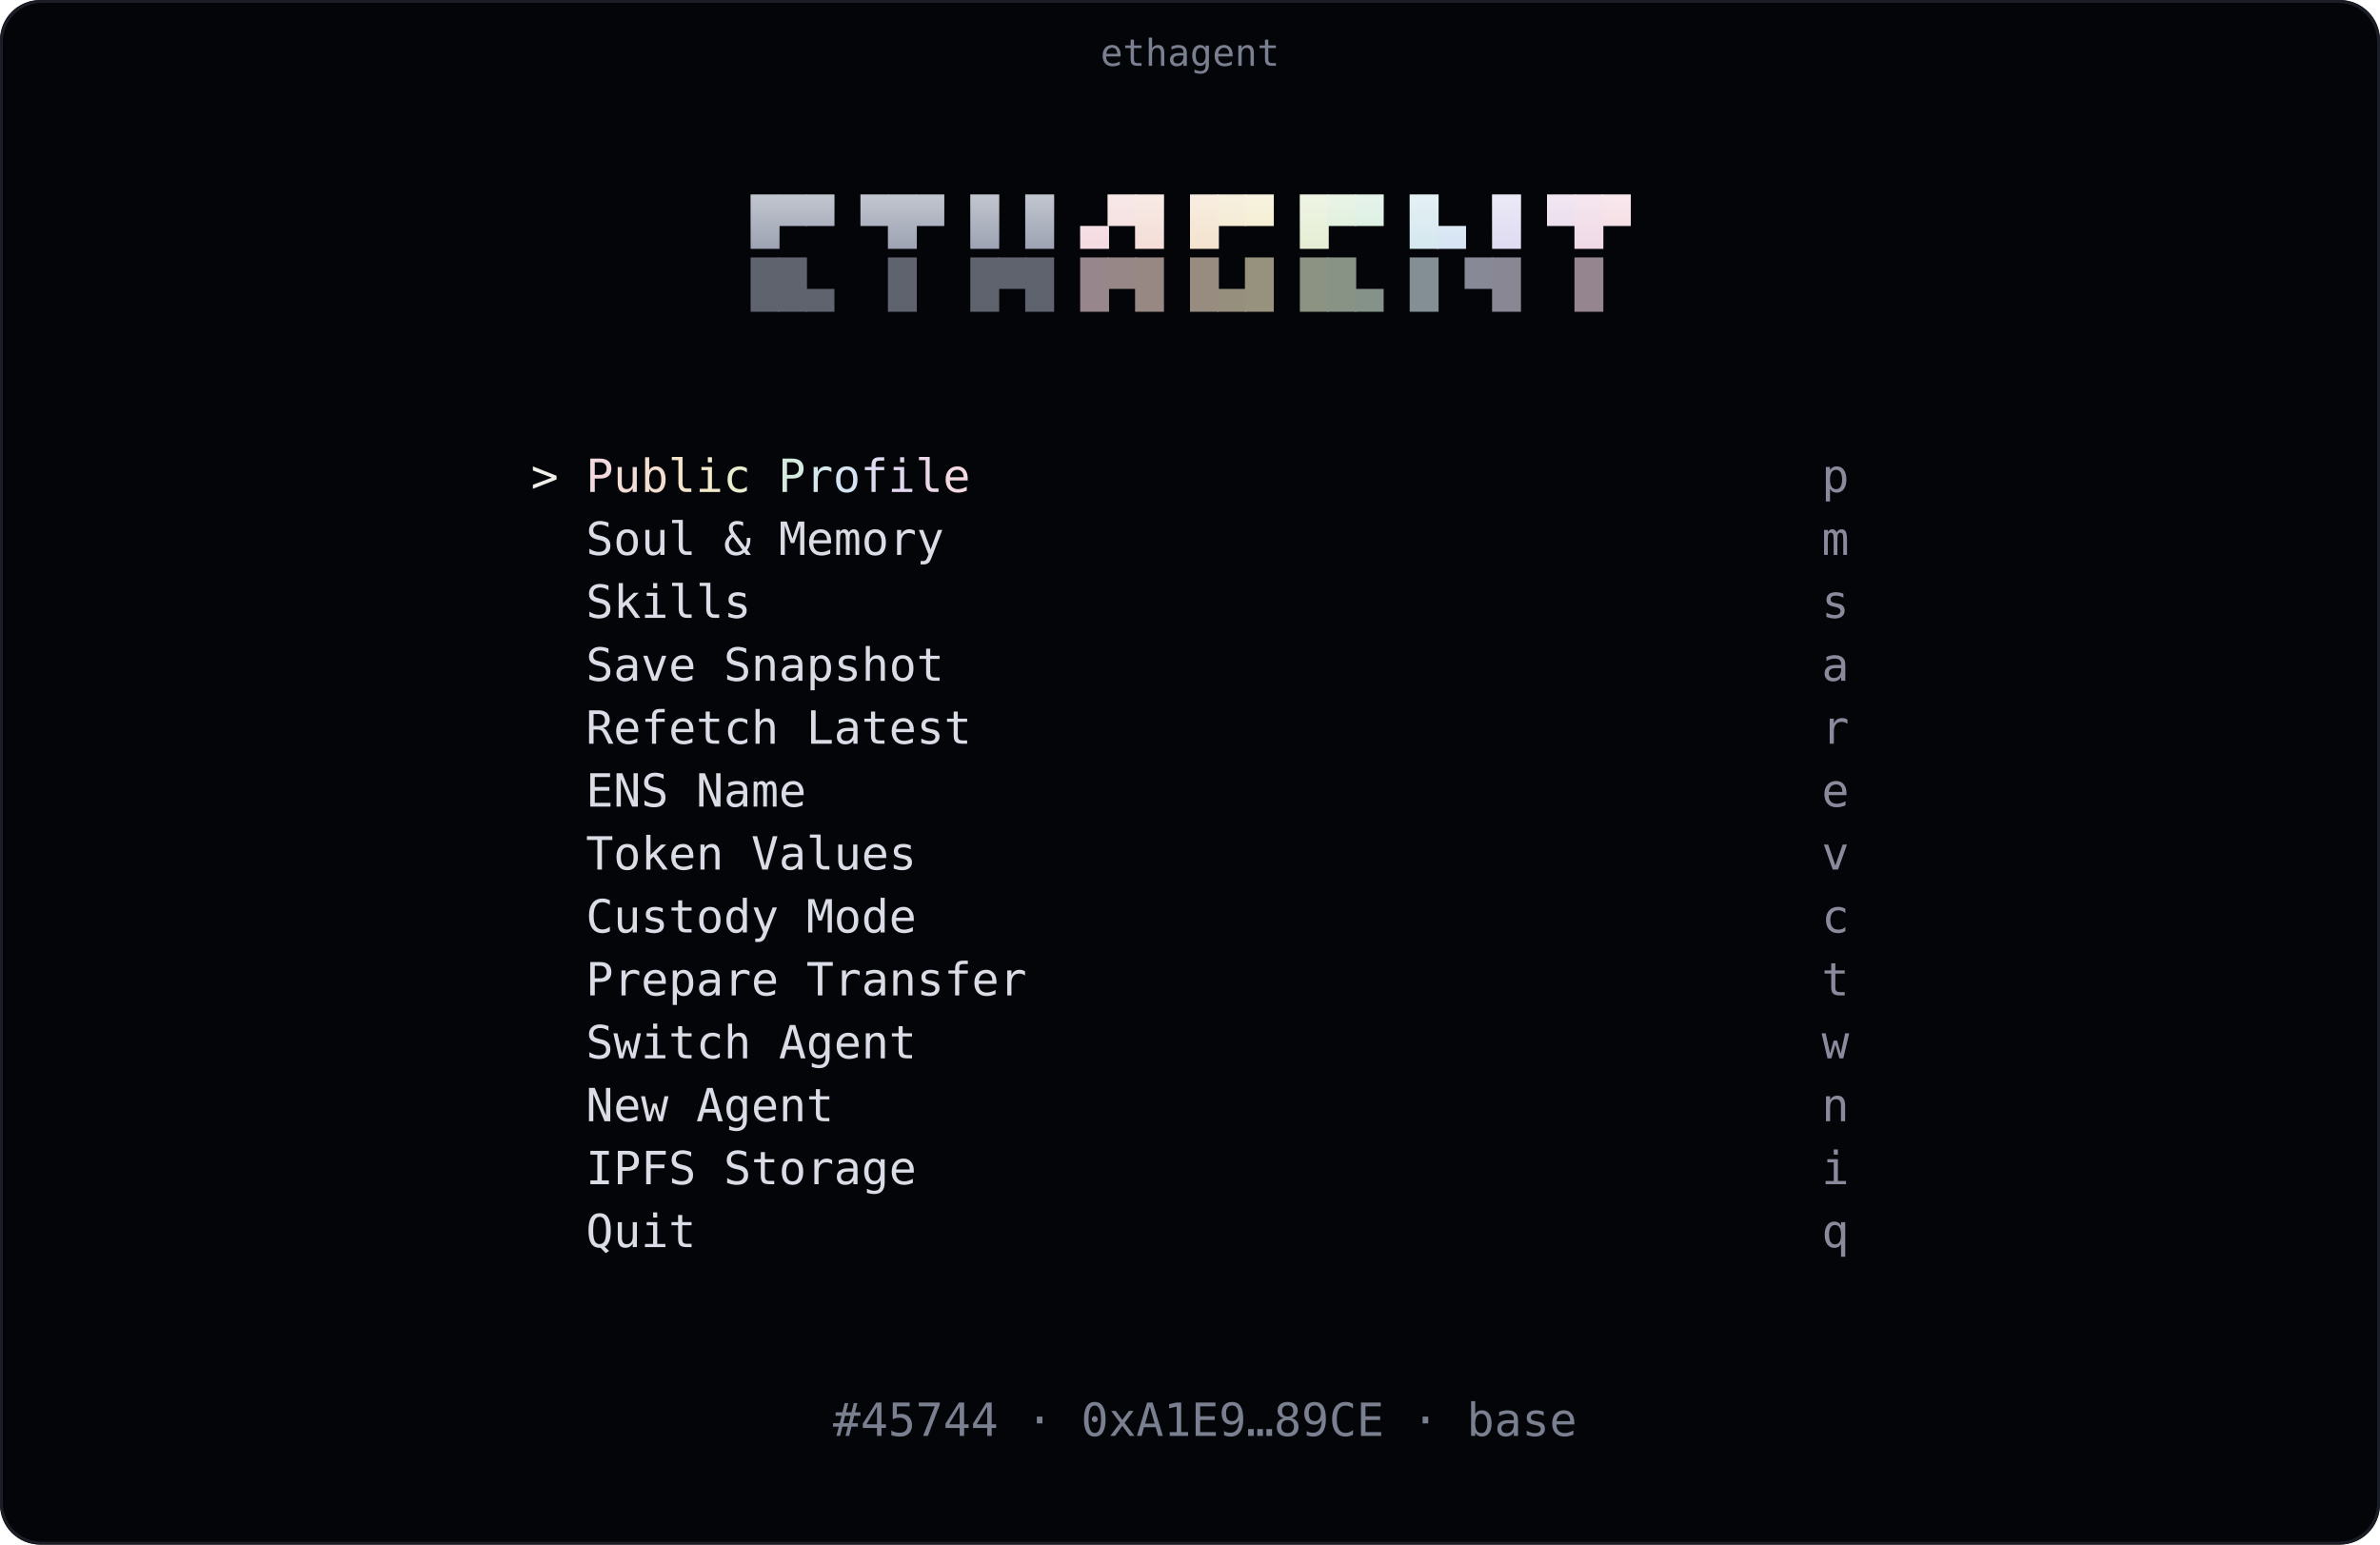
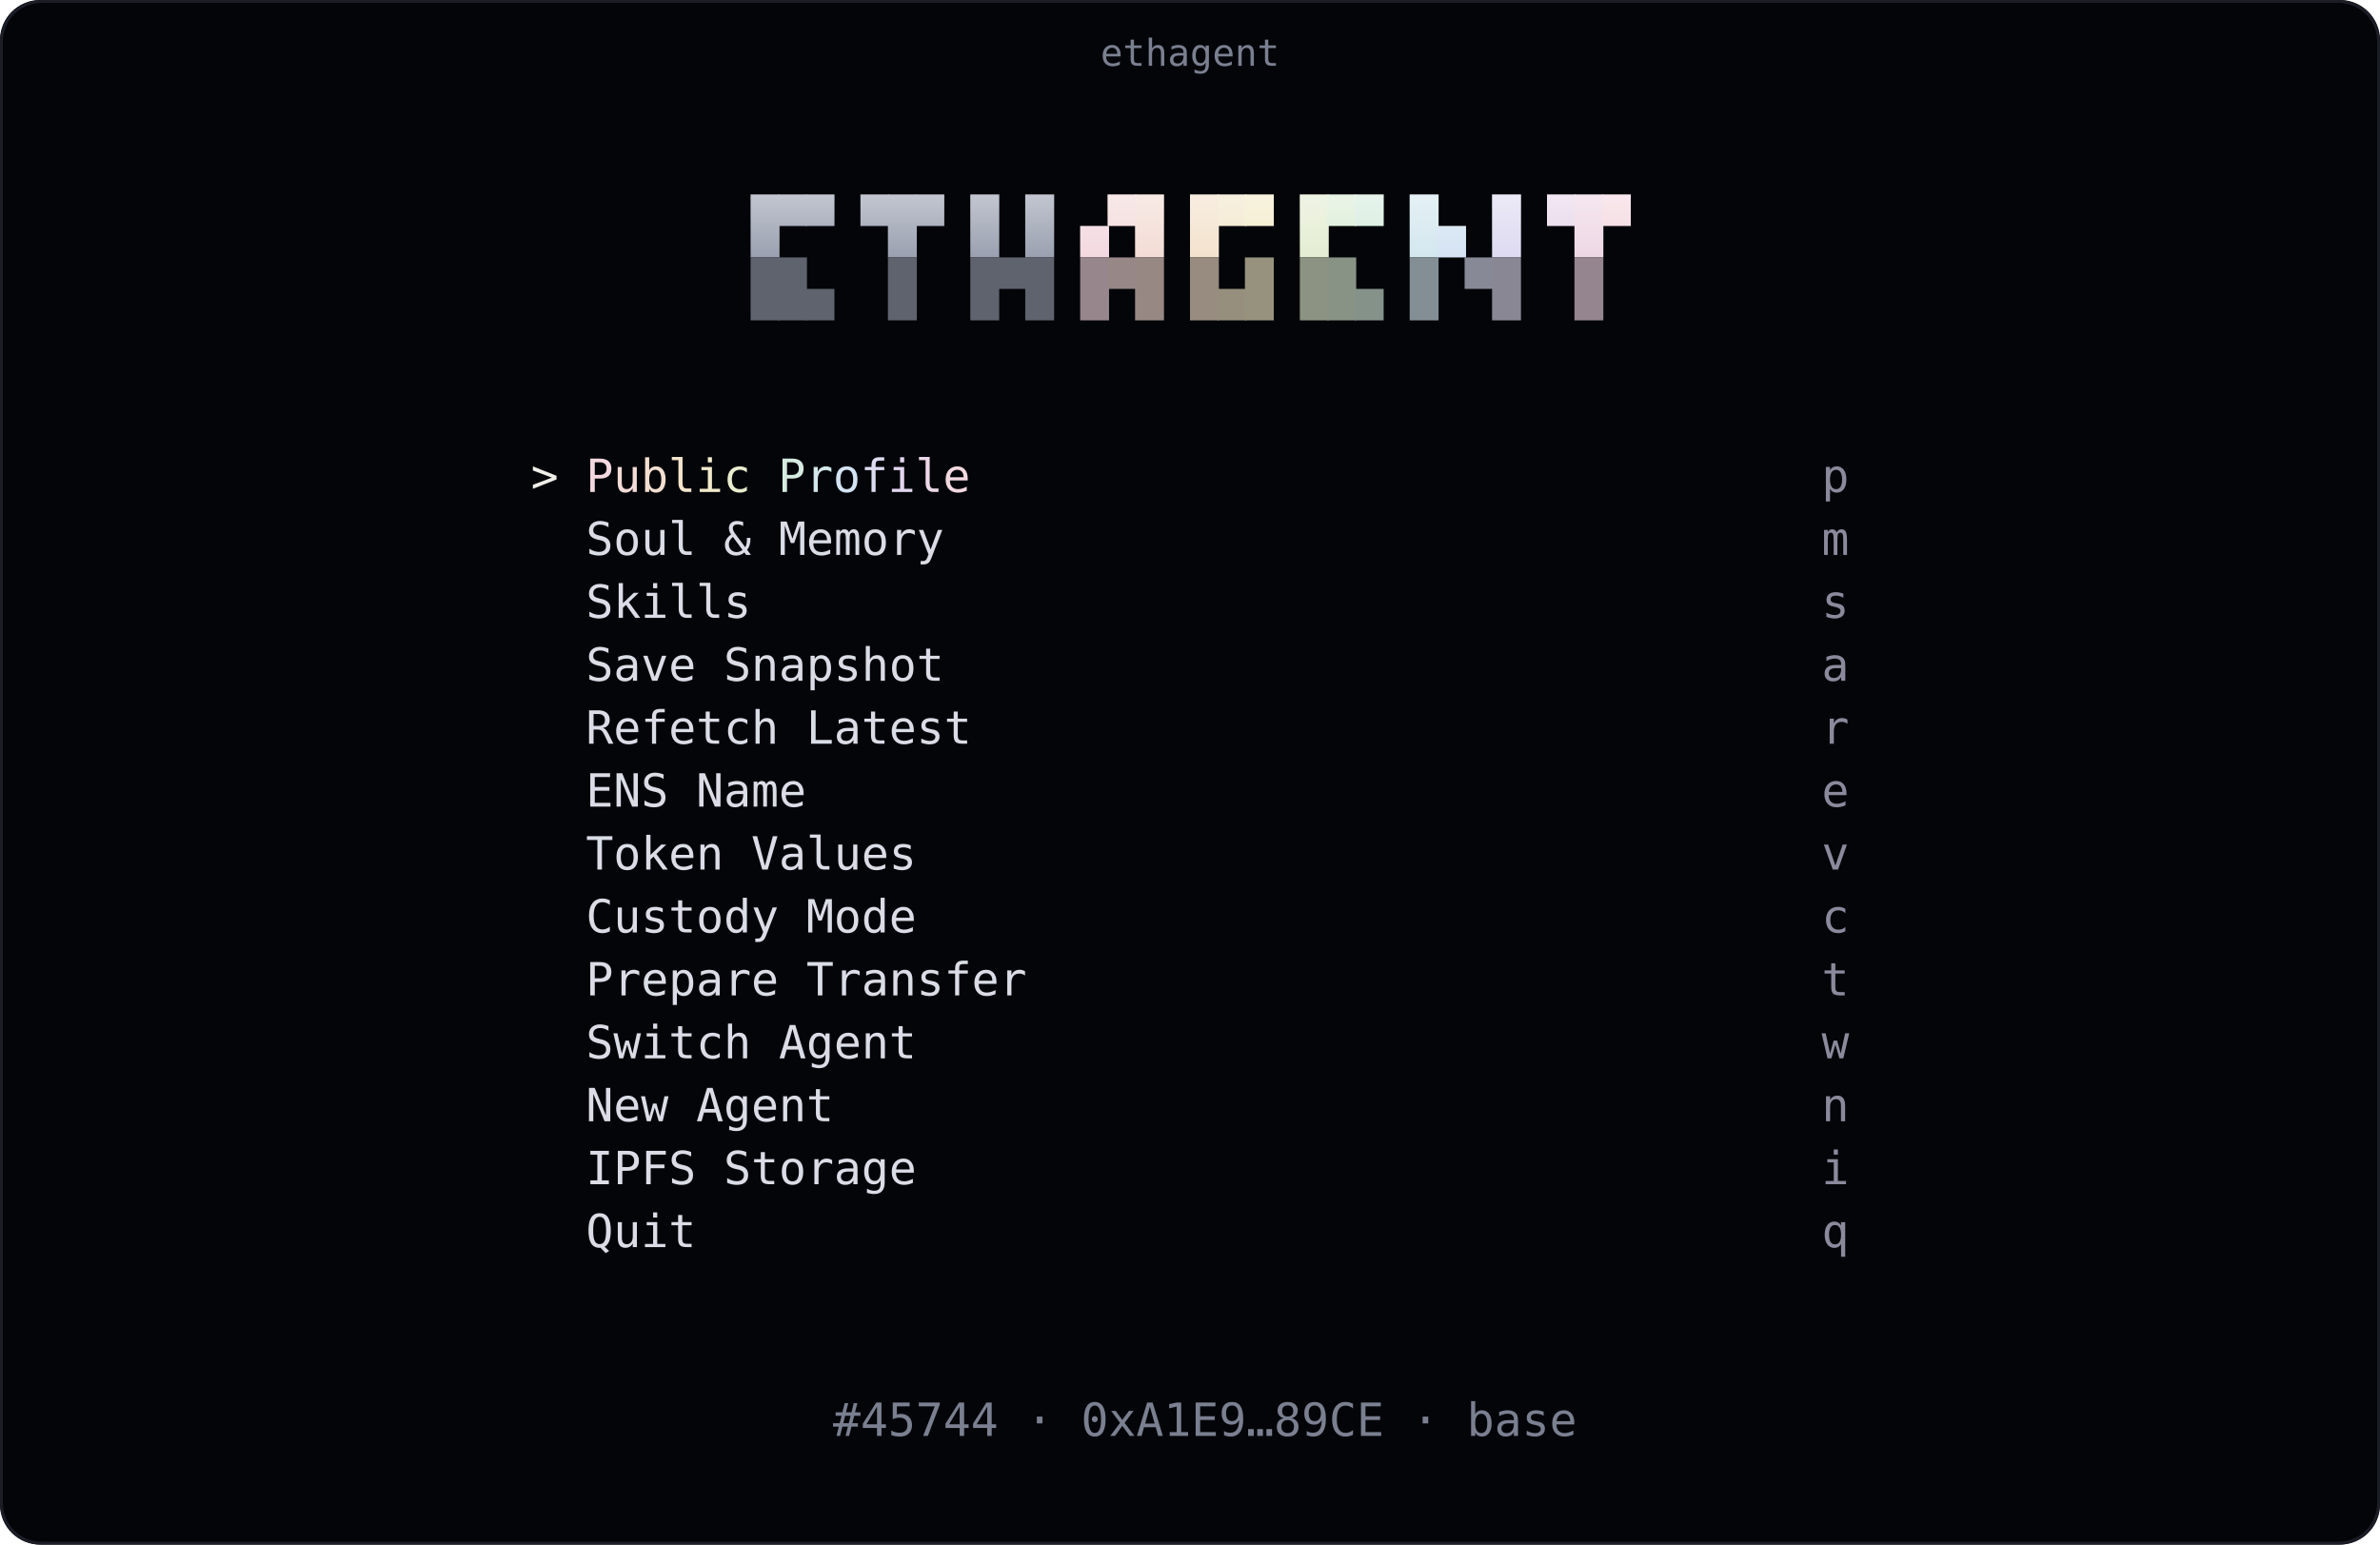
<svg xmlns="http://www.w3.org/2000/svg" width="832" height="540" viewBox="0 0 832 540" style="max-width: 832px; width: 100%; height: auto;" role="img">
  <rect width="100%" height="100%" rx="14" fill="#030509" />
  <rect x="0.5" y="0.5" width="831" height="539" rx="14" fill="none" stroke="#1b1e26" stroke-width="1" />
  <text x="416" y="23" text-anchor="middle" font-family="ui-monospace, &quot;Cascadia Mono&quot;, &quot;SF Mono&quot;, Menlo, Consolas, &quot;DejaVu Sans Mono&quot;, monospace" font-size="13" fill="#7a8090">ethagent</text>
  <g font-family="ui-monospace, &quot;Cascadia Mono&quot;, &quot;SF Mono&quot;, Menlo, Consolas, &quot;DejaVu Sans Mono&quot;, monospace" font-size="16" fill="#dadce6">
-     <rect x="262.4" y="68" width="10.1" height="19" fill="#9aa0b0" />
+     <rect x="262.4" y="68" width="10.1" height="22" fill="#9aa0b0" />
    <rect x="272" y="68" width="10.1" height="11" fill="#9aa0b0" />
    <rect x="281.6" y="68" width="10.1" height="11" fill="#9aa0b0" />
    <rect x="300.8" y="68" width="10.1" height="11" fill="#9aa0b0" />
-     <rect x="310.4" y="68" width="10.1" height="19" fill="#9aa0b0" />
+     <rect x="310.4" y="68" width="10.1" height="22" fill="#9aa0b0" />
    <rect x="320" y="68" width="10.1" height="11" fill="#9aa0b0" />
-     <rect x="339.2" y="68" width="10.1" height="19" fill="#9aa0b0" />
-     <rect x="358.4" y="68" width="10.1" height="19" fill="#9aa0b0" />
-     <rect x="377.6" y="79" width="10.1" height="8" fill="#f3d8e0" />
+     <rect x="339.2" y="68" width="10.1" height="22" fill="#9aa0b0" />
+     <rect x="358.4" y="68" width="10.1" height="22" fill="#9aa0b0" />
+     <rect x="377.6" y="79" width="10.1" height="11" fill="#f3d8e0" />
    <rect x="387.2" y="68" width="10.1" height="11" fill="#f3dada" />
-     <rect x="396.8" y="68" width="10.1" height="19" fill="#f3dcd5" />
-     <rect x="416" y="68" width="10.1" height="19" fill="#f3e2cd" />
+     <rect x="396.8" y="68" width="10.1" height="22" fill="#f3dcd5" />
+     <rect x="416" y="68" width="10.1" height="22" fill="#f3e2cd" />
    <rect x="425.6" y="68" width="10.1" height="11" fill="#f2e7cc" />
    <rect x="435.2" y="68" width="10.1" height="11" fill="#f2ebca" />
-     <rect x="454.4" y="68" width="10.1" height="19" fill="#e4edd2" />
+     <rect x="454.4" y="68" width="10.1" height="22" fill="#e4edd2" />
    <rect x="464" y="68" width="10.1" height="11" fill="#dbedd7" />
    <rect x="473.6" y="68" width="10.1" height="11" fill="#d6ecde" />
-     <rect x="492.8" y="68" width="10.1" height="19" fill="#d3e7ee" />
-     <rect x="502.4" y="79" width="10.1" height="8" fill="#d4e3f3" />
-     <rect x="521.6" y="68" width="10.1" height="19" fill="#dedaf1" />
+     <rect x="492.8" y="68" width="10.1" height="22" fill="#d3e7ee" />
+     <rect x="502.4" y="79" width="10.1" height="11" fill="#d4e3f3" />
+     <rect x="521.6" y="68" width="10.1" height="22" fill="#dedaf1" />
    <rect x="540.8" y="68" width="10.1" height="11" fill="#e8d7ea" />
-     <rect x="550.4" y="68" width="10.1" height="19" fill="#eed7e5" />
+     <rect x="550.4" y="68" width="10.1" height="22" fill="#eed7e5" />
    <rect x="560" y="68" width="10.1" height="11" fill="#f3d8e0" />
-     <rect x="262.4" y="90" width="10.1" height="19" fill="#5f636d" />
-     <rect x="272" y="90" width="10.1" height="19" fill="#5f636d" />
-     <rect x="281.6" y="101" width="10.1" height="8" fill="#5f636d" />
-     <rect x="310.4" y="90" width="10.1" height="19" fill="#5f636d" />
-     <rect x="339.2" y="90" width="10.1" height="19" fill="#5f636d" />
+     <rect x="262.4" y="90" width="10.1" height="22" fill="#5f636d" />
+     <rect x="272" y="90" width="10.1" height="22" fill="#5f636d" />
+     <rect x="281.6" y="101" width="10.1" height="11" fill="#5f636d" />
+     <rect x="310.4" y="90" width="10.1" height="22" fill="#5f636d" />
+     <rect x="339.2" y="90" width="10.1" height="22" fill="#5f636d" />
    <rect x="348.8" y="90" width="10.1" height="11" fill="#5f636d" />
-     <rect x="358.4" y="90" width="10.1" height="19" fill="#5f636d" />
-     <rect x="377.6" y="90" width="10.1" height="19" fill="#97868b" />
+     <rect x="358.4" y="90" width="10.1" height="22" fill="#5f636d" />
+     <rect x="377.6" y="90" width="10.1" height="22" fill="#97868b" />
    <rect x="387.2" y="90" width="10.1" height="11" fill="#978787" />
-     <rect x="396.8" y="90" width="10.1" height="19" fill="#978884" />
-     <rect x="416" y="90" width="10.1" height="19" fill="#978c7f" />
-     <rect x="425.6" y="101" width="10.1" height="8" fill="#968f7e" />
-     <rect x="435.2" y="90" width="10.1" height="19" fill="#96927d" />
-     <rect x="454.4" y="90" width="10.1" height="19" fill="#8d9382" />
-     <rect x="464" y="90" width="10.1" height="19" fill="#889385" />
-     <rect x="473.6" y="101" width="10.1" height="8" fill="#85928a" />
-     <rect x="492.8" y="90" width="10.1" height="19" fill="#838f94" />
+     <rect x="396.8" y="90" width="10.1" height="22" fill="#978884" />
+     <rect x="416" y="90" width="10.1" height="22" fill="#978c7f" />
+     <rect x="425.6" y="101" width="10.1" height="11" fill="#968f7e" />
+     <rect x="435.2" y="90" width="10.1" height="22" fill="#96927d" />
+     <rect x="454.4" y="90" width="10.1" height="22" fill="#8d9382" />
+     <rect x="464" y="90" width="10.1" height="22" fill="#889385" />
+     <rect x="473.6" y="101" width="10.1" height="11" fill="#85928a" />
+     <rect x="492.8" y="90" width="10.1" height="22" fill="#838f94" />
    <rect x="512" y="90" width="10.1" height="11" fill="#878a96" />
-     <rect x="521.6" y="90" width="10.1" height="19" fill="#8a8795" />
-     <rect x="550.4" y="90" width="10.1" height="19" fill="#94858e" />
+     <rect x="521.6" y="90" width="10.1" height="22" fill="#8a8795" />
+     <rect x="550.4" y="90" width="10.1" height="22" fill="#94858e" />
    <text x="185.6" y="172" textLength="9.6" lengthAdjust="spacingAndGlyphs" xml:space="preserve" fill="#f0eee8">&gt;</text>
    <text x="204.8" y="172" textLength="9.6" lengthAdjust="spacingAndGlyphs" xml:space="preserve" fill="#f3d8e0">P</text>
    <text x="214.4" y="172" textLength="9.6" lengthAdjust="spacingAndGlyphs" xml:space="preserve" fill="#f3dbd8">u</text>
    <text x="224" y="172" textLength="9.6" lengthAdjust="spacingAndGlyphs" xml:space="preserve" fill="#f3decf">b</text>
    <text x="233.6" y="172" textLength="9.6" lengthAdjust="spacingAndGlyphs" xml:space="preserve" fill="#f3e4cc">l</text>
    <text x="243.2" y="172" textLength="9.6" lengthAdjust="spacingAndGlyphs" xml:space="preserve" fill="#f2eacb">i</text>
    <text x="252.8" y="172" textLength="9.6" lengthAdjust="spacingAndGlyphs" xml:space="preserve" fill="#eaeccf">c</text>
    <text x="272" y="172" textLength="9.6" lengthAdjust="spacingAndGlyphs" xml:space="preserve" fill="#d6ebe0">P</text>
    <text x="281.6" y="172" textLength="9.6" lengthAdjust="spacingAndGlyphs" xml:space="preserve" fill="#d4e7eb">r</text>
    <text x="291.2" y="172" textLength="9.6" lengthAdjust="spacingAndGlyphs" xml:space="preserve" fill="#d4e3f3">o</text>
    <text x="300.8" y="172" textLength="9.6" lengthAdjust="spacingAndGlyphs" xml:space="preserve" fill="#dcdcf1">f</text>
    <text x="310.4" y="172" textLength="9.6" lengthAdjust="spacingAndGlyphs" xml:space="preserve" fill="#e3d6ef">i</text>
    <text x="320" y="172" textLength="9.6" lengthAdjust="spacingAndGlyphs" xml:space="preserve" fill="#ebd7e7">l</text>
    <text x="329.6" y="172" textLength="9.6" lengthAdjust="spacingAndGlyphs" xml:space="preserve" fill="#f3d8e0">e</text>
    <text x="636.8" y="172" textLength="9.6" lengthAdjust="spacingAndGlyphs" xml:space="preserve" fill="#8a8a9c">p</text>
    <text x="204.8" y="194" textLength="124.8" lengthAdjust="spacingAndGlyphs" xml:space="preserve">Soul &amp; Memory</text>
    <text x="636.8" y="194" textLength="9.6" lengthAdjust="spacingAndGlyphs" xml:space="preserve" fill="#8a8a9c">m</text>
    <text x="204.8" y="216" textLength="57.6" lengthAdjust="spacingAndGlyphs" xml:space="preserve">Skills</text>
    <text x="636.8" y="216" textLength="9.6" lengthAdjust="spacingAndGlyphs" xml:space="preserve" fill="#8a8a9c">s</text>
    <text x="204.8" y="238" textLength="124.8" lengthAdjust="spacingAndGlyphs" xml:space="preserve">Save Snapshot</text>
    <text x="636.8" y="238" textLength="9.6" lengthAdjust="spacingAndGlyphs" xml:space="preserve" fill="#8a8a9c">a</text>
    <text x="204.8" y="260" textLength="134.4" lengthAdjust="spacingAndGlyphs" xml:space="preserve">Refetch Latest</text>
    <text x="636.8" y="260" textLength="9.6" lengthAdjust="spacingAndGlyphs" xml:space="preserve" fill="#8a8a9c">r</text>
    <text x="204.8" y="282" textLength="76.8" lengthAdjust="spacingAndGlyphs" xml:space="preserve">ENS Name</text>
    <text x="636.8" y="282" textLength="9.6" lengthAdjust="spacingAndGlyphs" xml:space="preserve" fill="#8a8a9c">e</text>
    <text x="204.8" y="304" textLength="115.2" lengthAdjust="spacingAndGlyphs" xml:space="preserve">Token Values</text>
    <text x="636.8" y="304" textLength="9.6" lengthAdjust="spacingAndGlyphs" xml:space="preserve" fill="#8a8a9c">v</text>
    <text x="204.8" y="326" textLength="115.2" lengthAdjust="spacingAndGlyphs" xml:space="preserve">Custody Mode</text>
    <text x="636.8" y="326" textLength="9.6" lengthAdjust="spacingAndGlyphs" xml:space="preserve" fill="#8a8a9c">c</text>
    <text x="204.8" y="348" textLength="153.6" lengthAdjust="spacingAndGlyphs" xml:space="preserve">Prepare Transfer</text>
    <text x="636.8" y="348" textLength="9.6" lengthAdjust="spacingAndGlyphs" xml:space="preserve" fill="#8a8a9c">t</text>
    <text x="204.8" y="370" textLength="115.2" lengthAdjust="spacingAndGlyphs" xml:space="preserve">Switch Agent</text>
    <text x="636.8" y="370" textLength="9.6" lengthAdjust="spacingAndGlyphs" xml:space="preserve" fill="#8a8a9c">w</text>
    <text x="204.8" y="392" textLength="86.4" lengthAdjust="spacingAndGlyphs" xml:space="preserve">New Agent</text>
    <text x="636.8" y="392" textLength="9.6" lengthAdjust="spacingAndGlyphs" xml:space="preserve" fill="#8a8a9c">n</text>
    <text x="204.8" y="414" textLength="115.2" lengthAdjust="spacingAndGlyphs" xml:space="preserve">IPFS Storage</text>
    <text x="636.8" y="414" textLength="9.6" lengthAdjust="spacingAndGlyphs" xml:space="preserve" fill="#8a8a9c">i</text>
    <text x="204.8" y="436" textLength="38.4" lengthAdjust="spacingAndGlyphs" xml:space="preserve">Quit</text>
    <text x="636.8" y="436" textLength="9.6" lengthAdjust="spacingAndGlyphs" xml:space="preserve" fill="#8a8a9c">q</text>
    <text x="291.2" y="502" textLength="259.2" lengthAdjust="spacingAndGlyphs" xml:space="preserve" fill="#7a8090">#45744 · 0xA1E9…89CE · base</text>
  </g>
  <defs>
-     <linearGradient id="wmShine" gradientUnits="userSpaceOnUse" x1="0" y1="68" x2="0" y2="109">
+     <linearGradient id="wmShine" gradientUnits="userSpaceOnUse" x1="0" y1="68" x2="0" y2="112">
      <stop offset="0" stop-color="#ffffff" stop-opacity="0.4" />
      <stop offset="0.5" stop-color="#ffffff" stop-opacity="0" />
    </linearGradient>
    <clipPath id="wmShineClip">
-       <rect x="262.4" y="68" width="10.1" height="19" />
+       <rect x="262.4" y="68" width="10.1" height="22" />
      <rect x="272" y="68" width="10.1" height="11" />
      <rect x="281.6" y="68" width="10.1" height="11" />
      <rect x="300.8" y="68" width="10.1" height="11" />
-       <rect x="310.4" y="68" width="10.1" height="19" />
+       <rect x="310.4" y="68" width="10.1" height="22" />
      <rect x="320" y="68" width="10.1" height="11" />
-       <rect x="339.2" y="68" width="10.1" height="19" />
-       <rect x="358.4" y="68" width="10.1" height="19" />
-       <rect x="377.6" y="79" width="10.1" height="8" />
+       <rect x="339.2" y="68" width="10.1" height="22" />
+       <rect x="358.4" y="68" width="10.1" height="22" />
+       <rect x="377.6" y="79" width="10.1" height="11" />
      <rect x="387.2" y="68" width="10.1" height="11" />
-       <rect x="396.8" y="68" width="10.1" height="19" />
-       <rect x="416" y="68" width="10.1" height="19" />
+       <rect x="396.8" y="68" width="10.1" height="22" />
+       <rect x="416" y="68" width="10.1" height="22" />
      <rect x="425.6" y="68" width="10.1" height="11" />
      <rect x="435.2" y="68" width="10.1" height="11" />
-       <rect x="454.4" y="68" width="10.1" height="19" />
+       <rect x="454.4" y="68" width="10.1" height="22" />
      <rect x="464" y="68" width="10.1" height="11" />
      <rect x="473.6" y="68" width="10.1" height="11" />
-       <rect x="492.8" y="68" width="10.1" height="19" />
-       <rect x="502.4" y="79" width="10.1" height="8" />
-       <rect x="521.6" y="68" width="10.1" height="19" />
+       <rect x="492.8" y="68" width="10.1" height="22" />
+       <rect x="502.4" y="79" width="10.1" height="11" />
+       <rect x="521.6" y="68" width="10.1" height="22" />
      <rect x="540.8" y="68" width="10.1" height="11" />
-       <rect x="550.4" y="68" width="10.1" height="19" />
+       <rect x="550.4" y="68" width="10.1" height="22" />
      <rect x="560" y="68" width="10.1" height="11" />
-       <rect x="262.4" y="90" width="10.1" height="19" />
-       <rect x="272" y="90" width="10.1" height="19" />
-       <rect x="281.6" y="101" width="10.1" height="8" />
-       <rect x="310.4" y="90" width="10.1" height="19" />
-       <rect x="339.2" y="90" width="10.1" height="19" />
+       <rect x="262.4" y="90" width="10.1" height="22" />
+       <rect x="272" y="90" width="10.1" height="22" />
+       <rect x="281.6" y="101" width="10.1" height="11" />
+       <rect x="310.4" y="90" width="10.1" height="22" />
+       <rect x="339.2" y="90" width="10.1" height="22" />
      <rect x="348.8" y="90" width="10.1" height="11" />
-       <rect x="358.4" y="90" width="10.1" height="19" />
-       <rect x="377.6" y="90" width="10.1" height="19" />
+       <rect x="358.4" y="90" width="10.1" height="22" />
+       <rect x="377.6" y="90" width="10.1" height="22" />
      <rect x="387.2" y="90" width="10.1" height="11" />
-       <rect x="396.8" y="90" width="10.1" height="19" />
-       <rect x="416" y="90" width="10.1" height="19" />
-       <rect x="425.6" y="101" width="10.1" height="8" />
-       <rect x="435.2" y="90" width="10.1" height="19" />
-       <rect x="454.4" y="90" width="10.1" height="19" />
-       <rect x="464" y="90" width="10.1" height="19" />
-       <rect x="473.6" y="101" width="10.1" height="8" />
-       <rect x="492.8" y="90" width="10.1" height="19" />
+       <rect x="396.8" y="90" width="10.1" height="22" />
+       <rect x="416" y="90" width="10.1" height="22" />
+       <rect x="425.6" y="101" width="10.1" height="11" />
+       <rect x="435.2" y="90" width="10.1" height="22" />
+       <rect x="454.4" y="90" width="10.1" height="22" />
+       <rect x="464" y="90" width="10.1" height="22" />
+       <rect x="473.6" y="101" width="10.1" height="11" />
+       <rect x="492.8" y="90" width="10.1" height="22" />
      <rect x="512" y="90" width="10.1" height="11" />
-       <rect x="521.6" y="90" width="10.1" height="19" />
-       <rect x="550.4" y="90" width="10.1" height="19" />
+       <rect x="521.6" y="90" width="10.1" height="22" />
+       <rect x="550.4" y="90" width="10.1" height="22" />
    </clipPath>
  </defs>
-   <rect x="262.4" y="68" width="307.7" height="41" fill="url(#wmShine)" clip-path="url(#wmShineClip)" />
+   <rect x="262.4" y="68" width="307.7" height="44" fill="url(#wmShine)" clip-path="url(#wmShineClip)" />
</svg>
